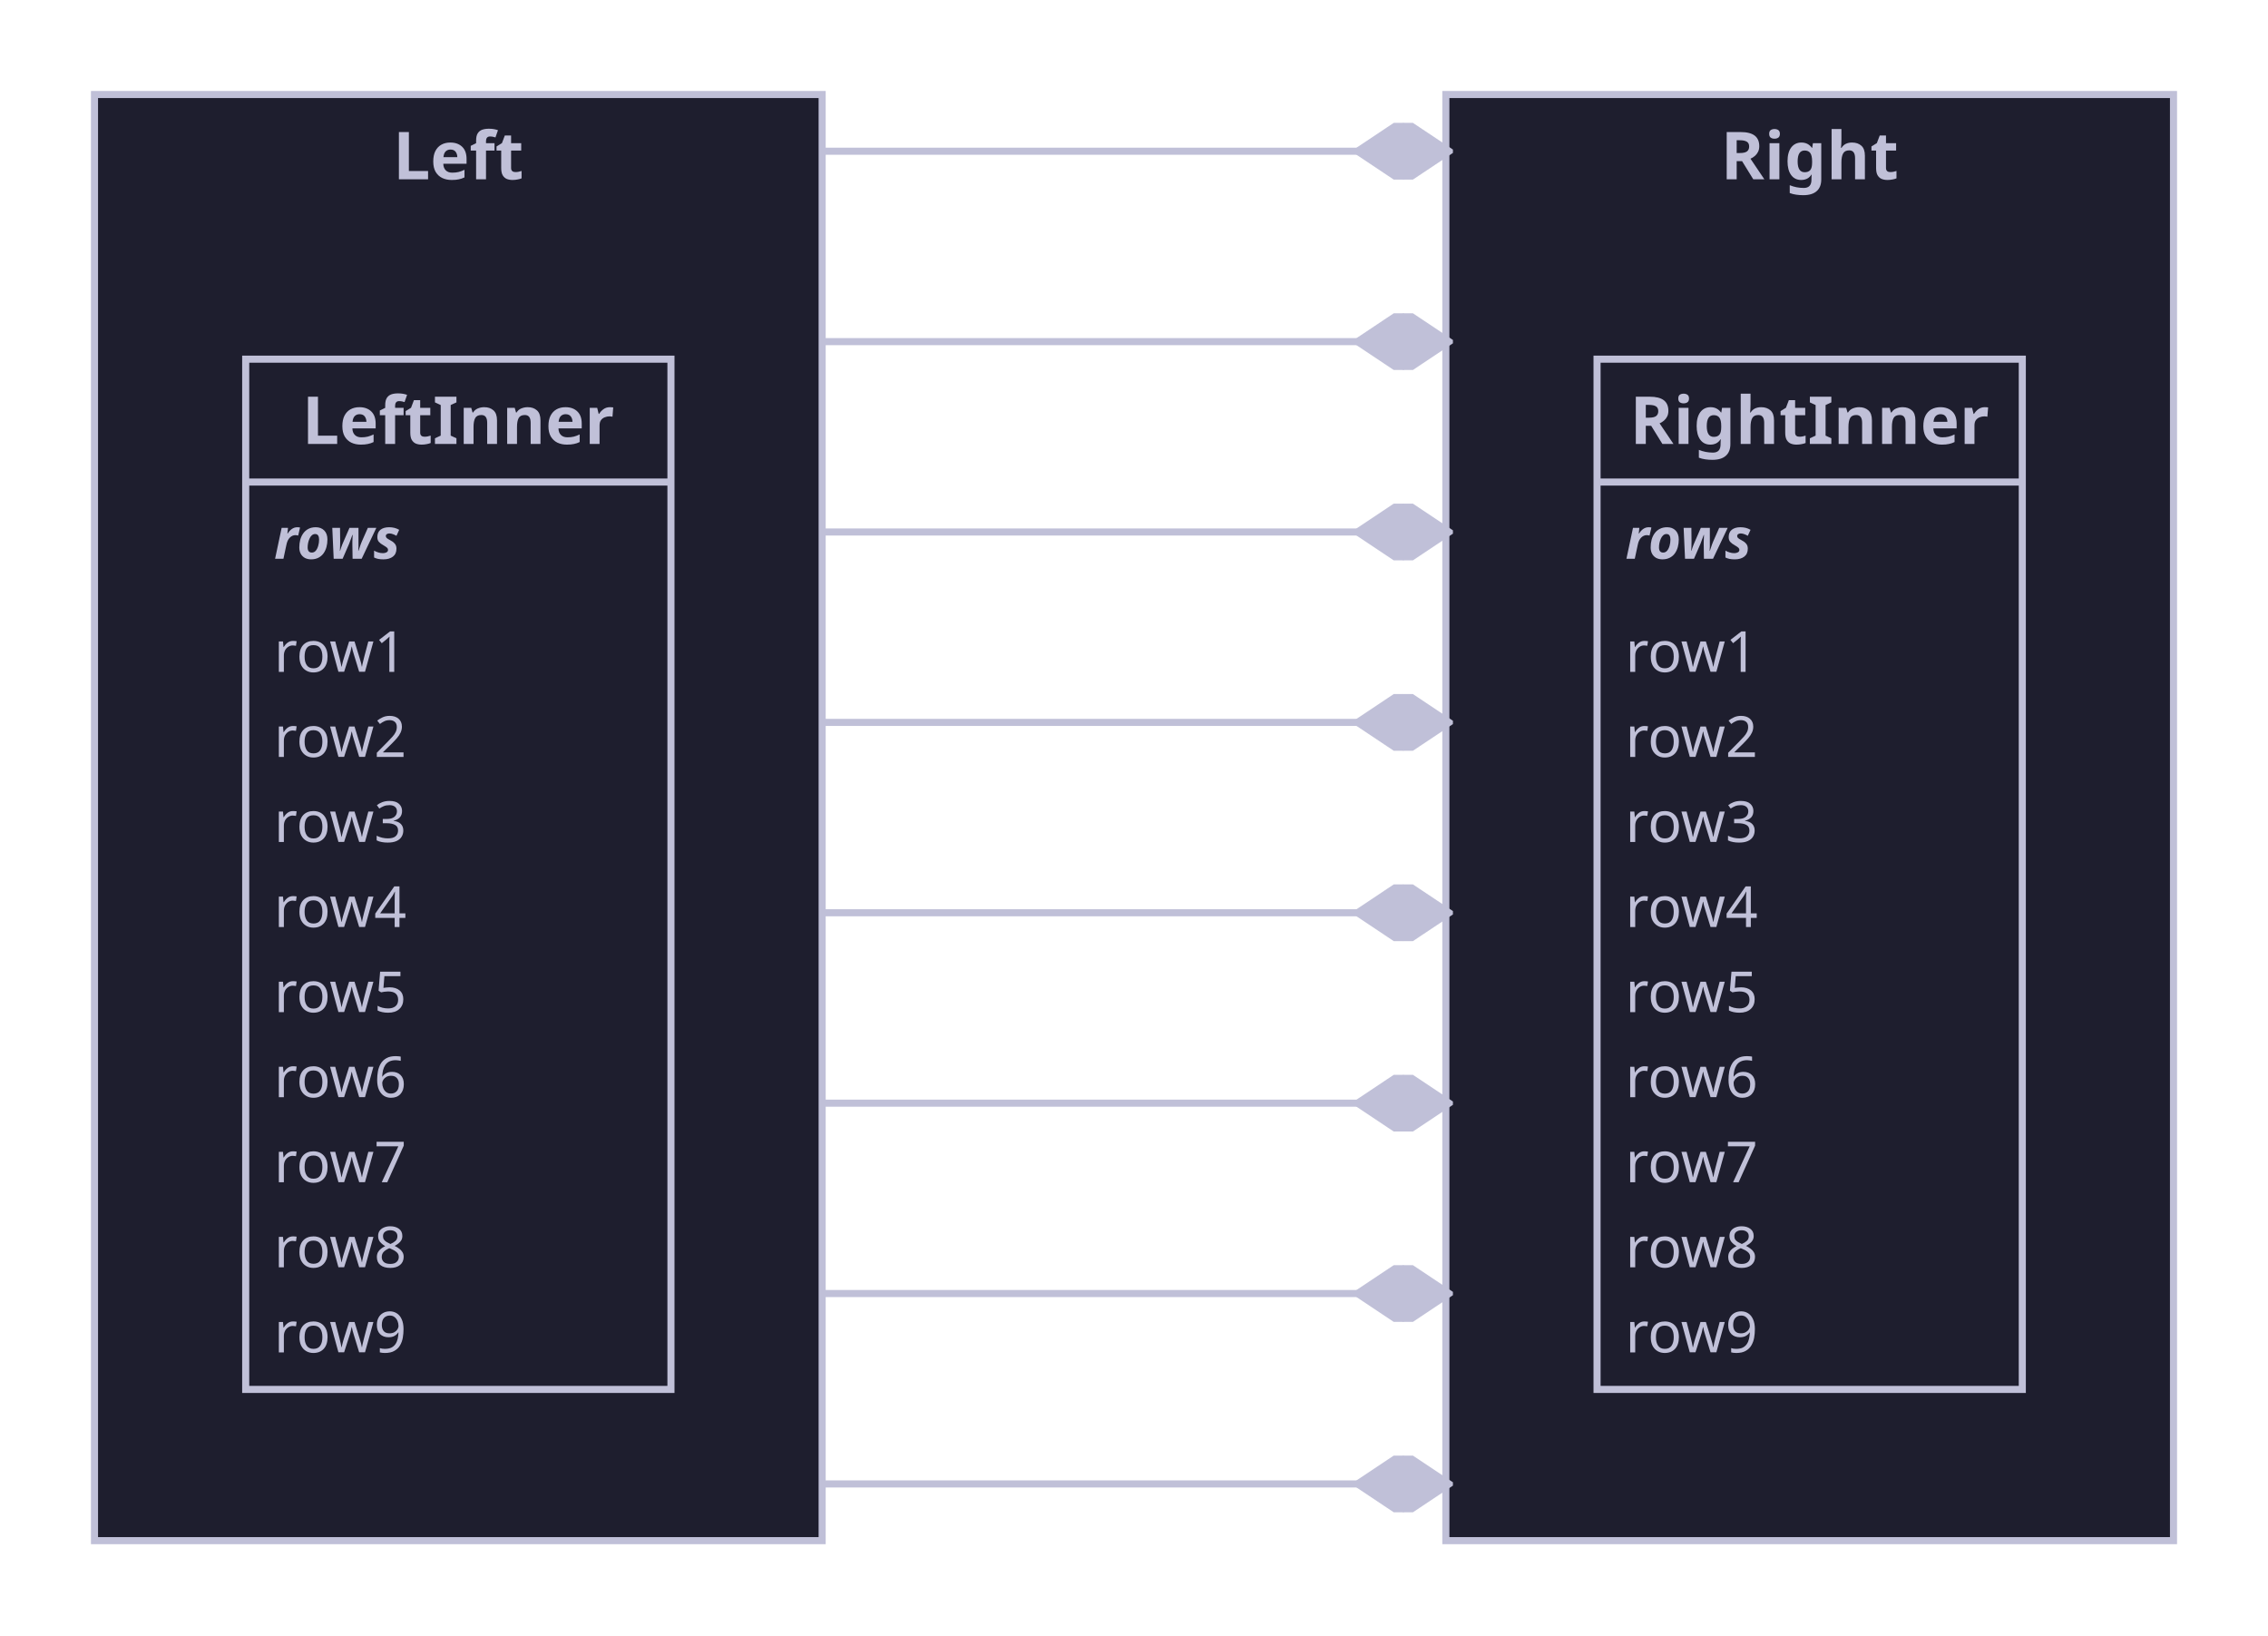
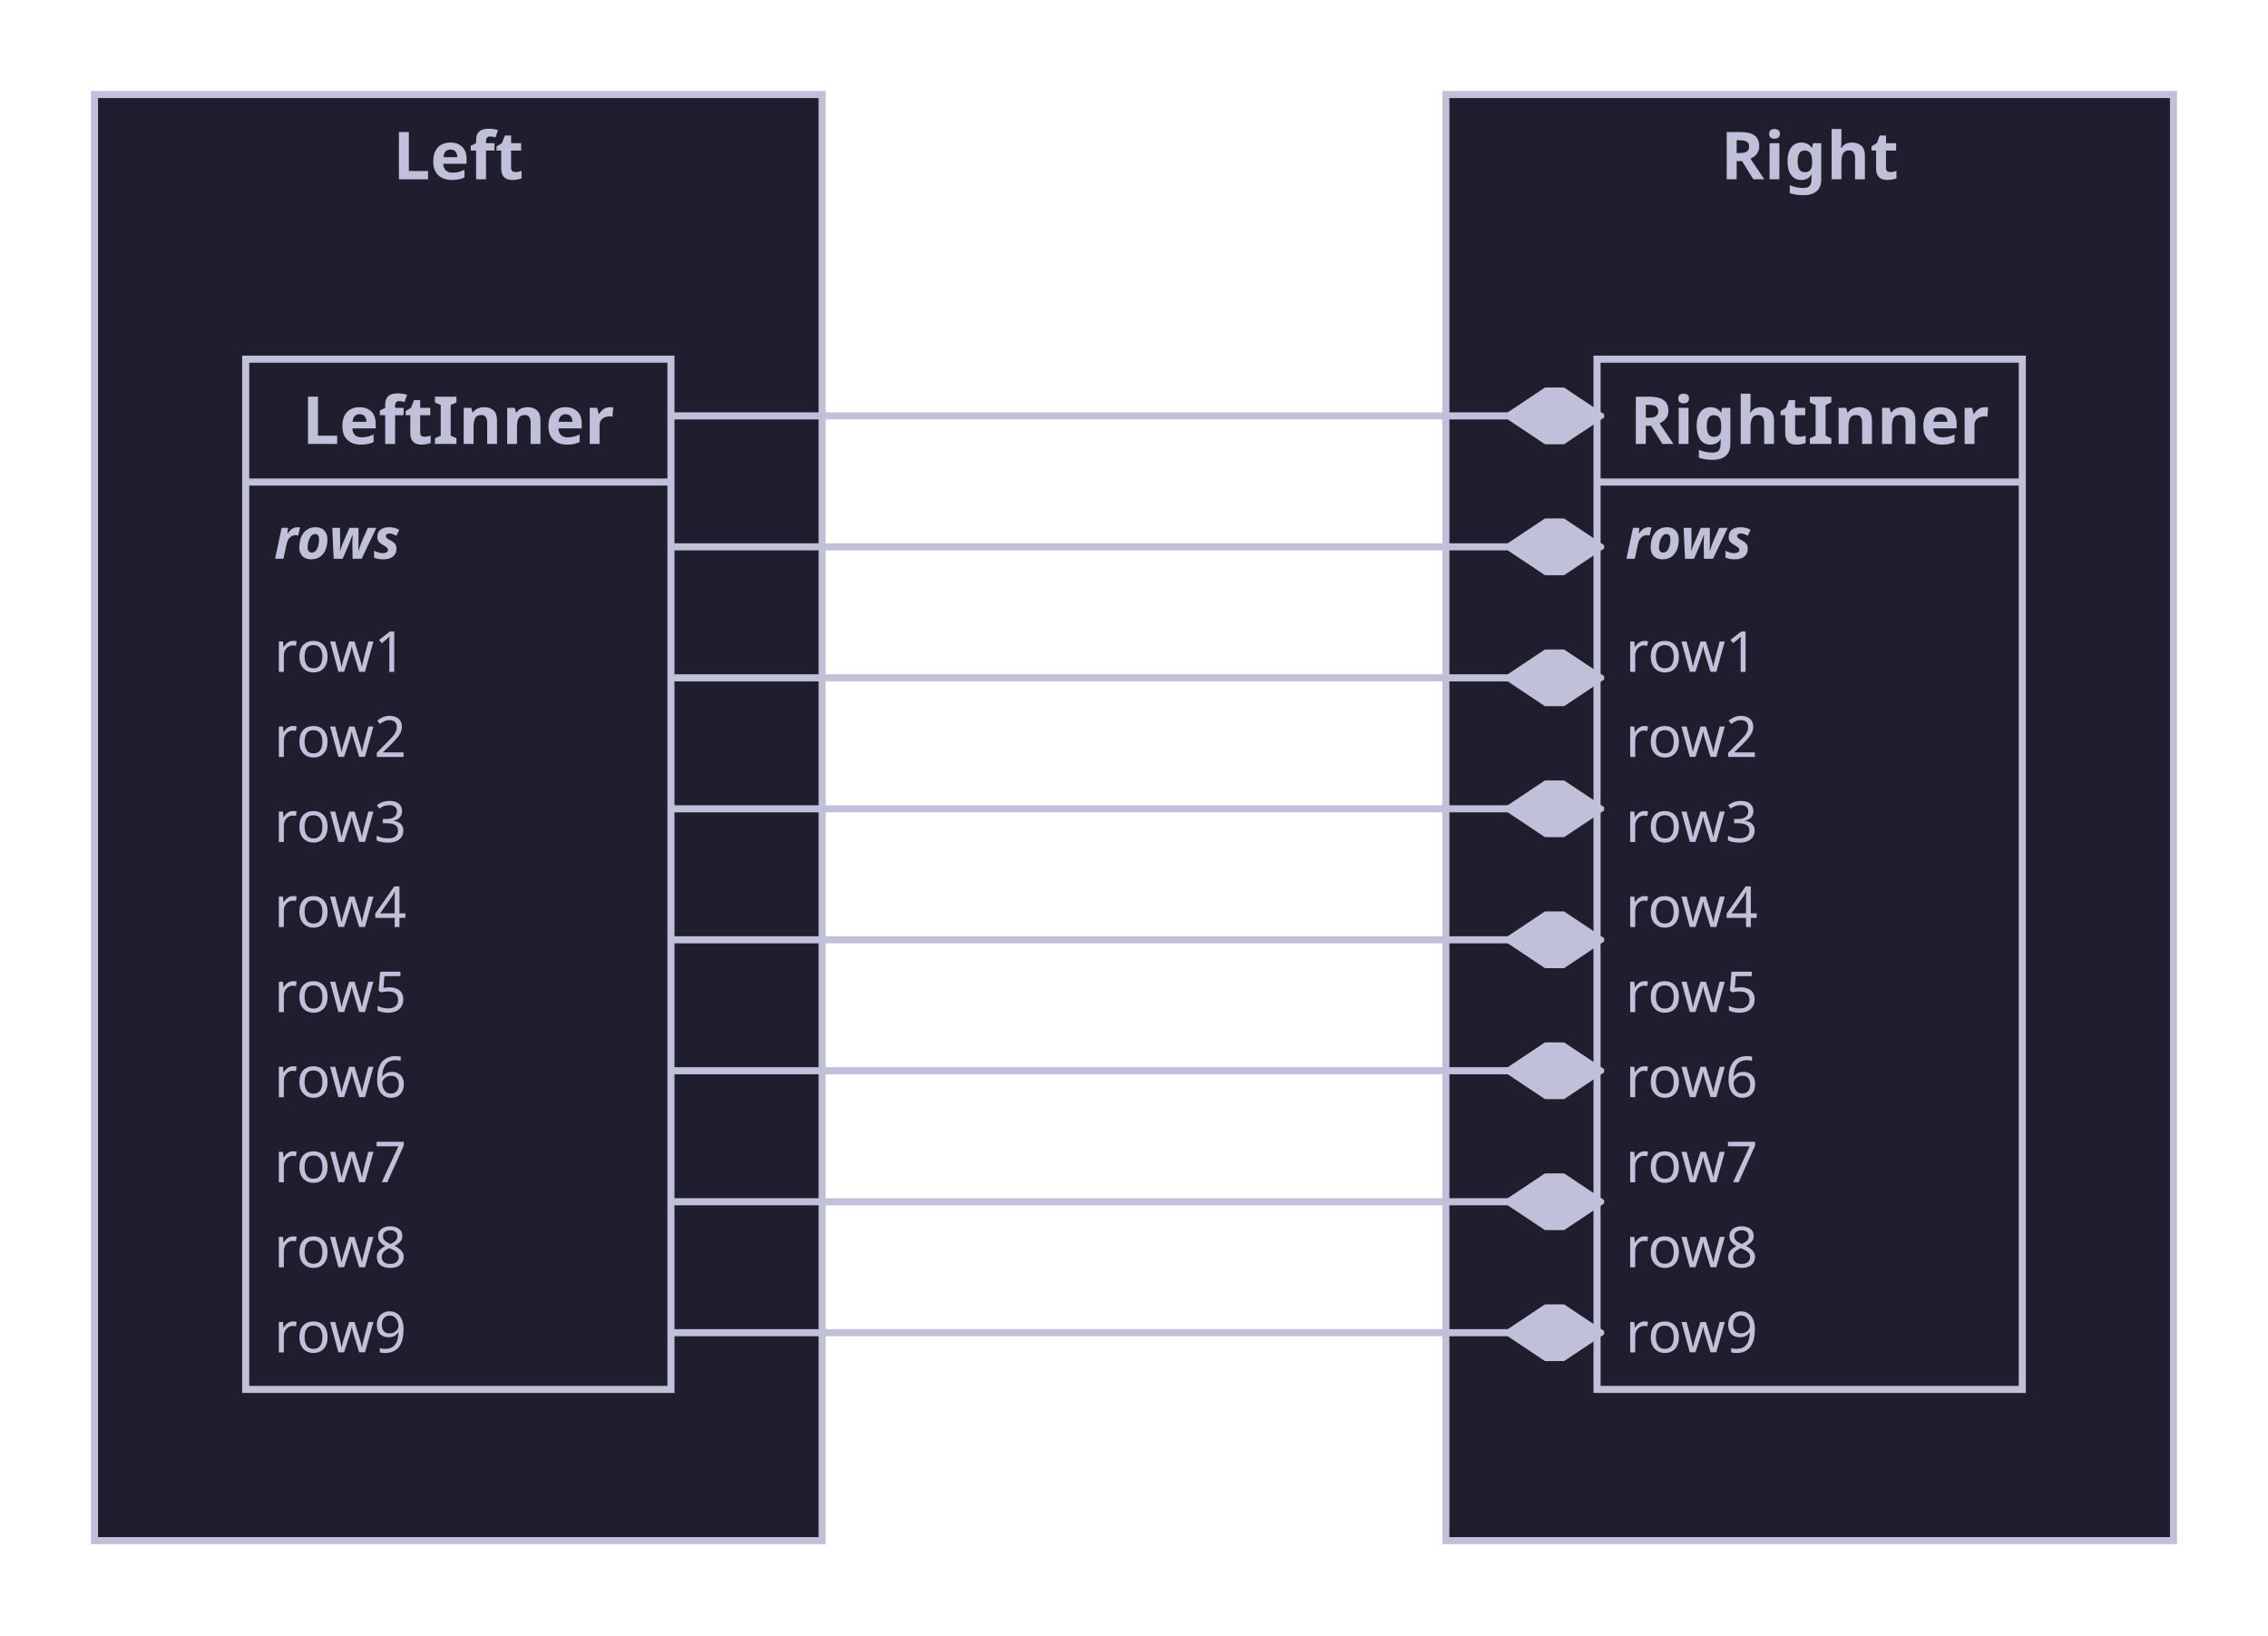
<svg xmlns="http://www.w3.org/2000/svg" width="480.00" height="346.00" viewBox="0 0 480.00 346.00">
  <defs>
    <marker id="line-end-open-chevron" markerWidth="10" markerHeight="7" refX="9" refY="3.5" orient="auto">
      <polyline points="0 0, 10 3.5, 0 7" fill="none" stroke="#C0C0D8" stroke-width="1.50" />
    </marker>
    <marker id="line-end-hollow-triangle" markerWidth="10" markerHeight="7" refX="9" refY="3.5" orient="auto">
      <polygon points="0 0, 10 3.5, 0 7" fill="#1E1E2E" stroke="#C0C0D8" stroke-width="1.50" />
    </marker>
    <marker id="line-end-filled-arrow" markerWidth="10" markerHeight="7" refX="9" refY="3.5" orient="auto">
      <polygon points="0 0, 10 3.5, 0 7" fill="#C0C0D8" stroke="#C0C0D8" stroke-width="1.50" />
    </marker>
    <marker id="line-end-hollow-triangle-crossbar" markerWidth="10" markerHeight="7" refX="9" refY="3.5" orient="auto">
      <polygon points="0 0, 10 3.5, 0 7" fill="#1E1E2E" stroke="#C0C0D8" stroke-width="1.50" />
      <line x1="7" y1="0" x2="7" y2="7" stroke="#C0C0D8" stroke-width="1.50" />
    </marker>
    <marker id="line-end-hollow-diamond" markerWidth="14" markerHeight="8" refX="13" refY="4" orient="auto">
      <polygon points="1 4, 7 0, 13 4, 7 8" fill="#1E1E2E" stroke="#C0C0D8" stroke-width="1.50" />
    </marker>
    <marker id="line-end-filled-diamond" markerWidth="14" markerHeight="8" refX="13" refY="4" orient="auto">
      <polygon points="1 4, 7 0, 13 4, 7 8" fill="#C0C0D8" stroke="#C0C0D8" stroke-width="1.50" />
    </marker>
    <marker id="line-end-circle" markerWidth="10" markerHeight="10" refX="9" refY="5" orient="auto">
      <circle cx="5" cy="5" r="4" fill="#1E1E2E" stroke="#C0C0D8" stroke-width="1.50" />
    </marker>
    <marker id="line-end-bar" markerWidth="4" markerHeight="12" refX="2" refY="6" orient="auto">
      <line x1="2" y1="0" x2="2" y2="12" stroke="#C0C0D8" stroke-width="1.50" />
    </marker>
    <filter id="label-bg" x="-0.05" y="-0.05" width="1.1" height="1.1">
      <feFlood flood-color="#1E1E2E" />
      <feComposite in="SourceGraphic" operator="over" />
    </filter>
  </defs>
  <rect x="20.00" y="20.00" width="154.00" height="306.00" fill="#1E1E2E" stroke="#C0C0D8" stroke-width="1.50" />
  <text x="97.00" y="33.00" font-family="Noto Sans, sans-serif" font-size="14.00" font-weight="bold" fill="#C0C0D8" text-anchor="middle" dominant-baseline="middle">Left</text>
  <rect x="52.00" y="76.00" width="90.00" height="218.00" fill="#1E1E2E" stroke="#C0C0D8" stroke-width="1.50" />
  <text x="97.00" y="89.00" font-family="Noto Sans, sans-serif" font-size="14.00" font-weight="bold" fill="#C0C0D8" text-anchor="middle" dominant-baseline="middle">LeftInner</text>
  <line x1="52.00" y1="102.00" x2="142.00" y2="102.00" stroke="#C0C0D8" stroke-width="1.50" />
  <text x="58.00" y="114.00" font-family="Noto Sans, sans-serif" font-size="12.00" font-weight="bold" font-style="italic" fill="#C0C0D8" text-anchor="start" dominant-baseline="middle">rows</text>
  <text x="58.00" y="138.00" font-family="Noto Sans, sans-serif" font-size="12.00" fill="#C0C0D8" text-anchor="start" dominant-baseline="middle">row1</text>
  <text x="58.00" y="156.00" font-family="Noto Sans, sans-serif" font-size="12.00" fill="#C0C0D8" text-anchor="start" dominant-baseline="middle">row2</text>
  <text x="58.00" y="174.00" font-family="Noto Sans, sans-serif" font-size="12.00" fill="#C0C0D8" text-anchor="start" dominant-baseline="middle">row3</text>
  <text x="58.00" y="192.00" font-family="Noto Sans, sans-serif" font-size="12.00" fill="#C0C0D8" text-anchor="start" dominant-baseline="middle">row4</text>
  <text x="58.00" y="210.00" font-family="Noto Sans, sans-serif" font-size="12.00" fill="#C0C0D8" text-anchor="start" dominant-baseline="middle">row5</text>
  <text x="58.00" y="228.00" font-family="Noto Sans, sans-serif" font-size="12.00" fill="#C0C0D8" text-anchor="start" dominant-baseline="middle">row6</text>
  <text x="58.00" y="246.00" font-family="Noto Sans, sans-serif" font-size="12.00" fill="#C0C0D8" text-anchor="start" dominant-baseline="middle">row7</text>
  <text x="58.00" y="264.00" font-family="Noto Sans, sans-serif" font-size="12.00" fill="#C0C0D8" text-anchor="start" dominant-baseline="middle">row8</text>
  <text x="58.00" y="282.00" font-family="Noto Sans, sans-serif" font-size="12.00" fill="#C0C0D8" text-anchor="start" dominant-baseline="middle">row9</text>
  <rect x="306.00" y="20.00" width="154.00" height="306.00" fill="#1E1E2E" stroke="#C0C0D8" stroke-width="1.50" />
  <text x="383.00" y="33.00" font-family="Noto Sans, sans-serif" font-size="14.00" font-weight="bold" fill="#C0C0D8" text-anchor="middle" dominant-baseline="middle">Right</text>
  <rect x="338.00" y="76.00" width="90.00" height="218.00" fill="#1E1E2E" stroke="#C0C0D8" stroke-width="1.50" />
  <text x="383.00" y="89.00" font-family="Noto Sans, sans-serif" font-size="14.00" font-weight="bold" fill="#C0C0D8" text-anchor="middle" dominant-baseline="middle" textLength="78.00" lengthAdjust="spacingAndGlyphs">RightInner</text>
  <line x1="338.00" y1="102.00" x2="428.00" y2="102.00" stroke="#C0C0D8" stroke-width="1.50" />
  <text x="344.00" y="114.00" font-family="Noto Sans, sans-serif" font-size="12.00" font-weight="bold" font-style="italic" fill="#C0C0D8" text-anchor="start" dominant-baseline="middle">rows</text>
  <text x="344.00" y="138.00" font-family="Noto Sans, sans-serif" font-size="12.00" fill="#C0C0D8" text-anchor="start" dominant-baseline="middle">row1</text>
  <text x="344.00" y="156.00" font-family="Noto Sans, sans-serif" font-size="12.00" fill="#C0C0D8" text-anchor="start" dominant-baseline="middle">row2</text>
  <text x="344.00" y="174.00" font-family="Noto Sans, sans-serif" font-size="12.00" fill="#C0C0D8" text-anchor="start" dominant-baseline="middle">row3</text>
  <text x="344.00" y="192.00" font-family="Noto Sans, sans-serif" font-size="12.00" fill="#C0C0D8" text-anchor="start" dominant-baseline="middle">row4</text>
  <text x="344.00" y="210.00" font-family="Noto Sans, sans-serif" font-size="12.00" fill="#C0C0D8" text-anchor="start" dominant-baseline="middle">row5</text>
  <text x="344.00" y="228.00" font-family="Noto Sans, sans-serif" font-size="12.00" fill="#C0C0D8" text-anchor="start" dominant-baseline="middle">row6</text>
  <text x="344.00" y="246.00" font-family="Noto Sans, sans-serif" font-size="12.00" fill="#C0C0D8" text-anchor="start" dominant-baseline="middle">row7</text>
  <text x="344.00" y="264.00" font-family="Noto Sans, sans-serif" font-size="12.00" fill="#C0C0D8" text-anchor="start" dominant-baseline="middle">row8</text>
  <text x="344.00" y="282.00" font-family="Noto Sans, sans-serif" font-size="12.00" fill="#C0C0D8" text-anchor="start" dominant-baseline="middle">row9</text>
-   <path d="M 174.00 32.00 L 306.00 32.00" fill="none" stroke="#C0C0D8" stroke-width="1.50" marker-end="url(#line-end-filled-diamond)" />
-   <path d="M 174.00 72.29 L 306.00 72.29" fill="none" stroke="#C0C0D8" stroke-width="1.50" marker-end="url(#line-end-filled-diamond)" />
-   <path d="M 174.00 112.57 L 306.00 112.57" fill="none" stroke="#C0C0D8" stroke-width="1.50" marker-end="url(#line-end-filled-diamond)" />
-   <path d="M 174.00 152.86 L 306.00 152.86" fill="none" stroke="#C0C0D8" stroke-width="1.50" marker-end="url(#line-end-filled-diamond)" />
-   <path d="M 174.00 193.14 L 306.00 193.14" fill="none" stroke="#C0C0D8" stroke-width="1.50" marker-end="url(#line-end-filled-diamond)" />
-   <path d="M 174.00 233.43 L 306.00 233.43" fill="none" stroke="#C0C0D8" stroke-width="1.50" marker-end="url(#line-end-filled-diamond)" />
-   <path d="M 174.00 273.71 L 306.00 273.71" fill="none" stroke="#C0C0D8" stroke-width="1.50" marker-end="url(#line-end-filled-diamond)" />
-   <path d="M 174.00 314.00 L 306.00 314.00" fill="none" stroke="#C0C0D8" stroke-width="1.50" marker-end="url(#line-end-filled-diamond)" />
+   <path d="M 142.00 88.00 L 338.00 88.00" fill="none" stroke="#C0C0D8" stroke-width="1.50" marker-end="url(#line-end-filled-diamond)" />
+   <path d="M 142.00 115.71 L 338.00 115.71" fill="none" stroke="#C0C0D8" stroke-width="1.50" marker-end="url(#line-end-filled-diamond)" />
+   <path d="M 142.00 143.43 L 338.00 143.43" fill="none" stroke="#C0C0D8" stroke-width="1.50" marker-end="url(#line-end-filled-diamond)" />
+   <path d="M 142.00 171.14 L 338.00 171.14" fill="none" stroke="#C0C0D8" stroke-width="1.50" marker-end="url(#line-end-filled-diamond)" />
+   <path d="M 142.00 198.86 L 338.00 198.86" fill="none" stroke="#C0C0D8" stroke-width="1.50" marker-end="url(#line-end-filled-diamond)" />
+   <path d="M 142.00 226.57 L 338.00 226.57" fill="none" stroke="#C0C0D8" stroke-width="1.50" marker-end="url(#line-end-filled-diamond)" />
+   <path d="M 142.00 254.29 L 338.00 254.29" fill="none" stroke="#C0C0D8" stroke-width="1.50" marker-end="url(#line-end-filled-diamond)" />
+   <path d="M 142.00 282.00 L 338.00 282.00" fill="none" stroke="#C0C0D8" stroke-width="1.50" marker-end="url(#line-end-filled-diamond)" />
</svg>
